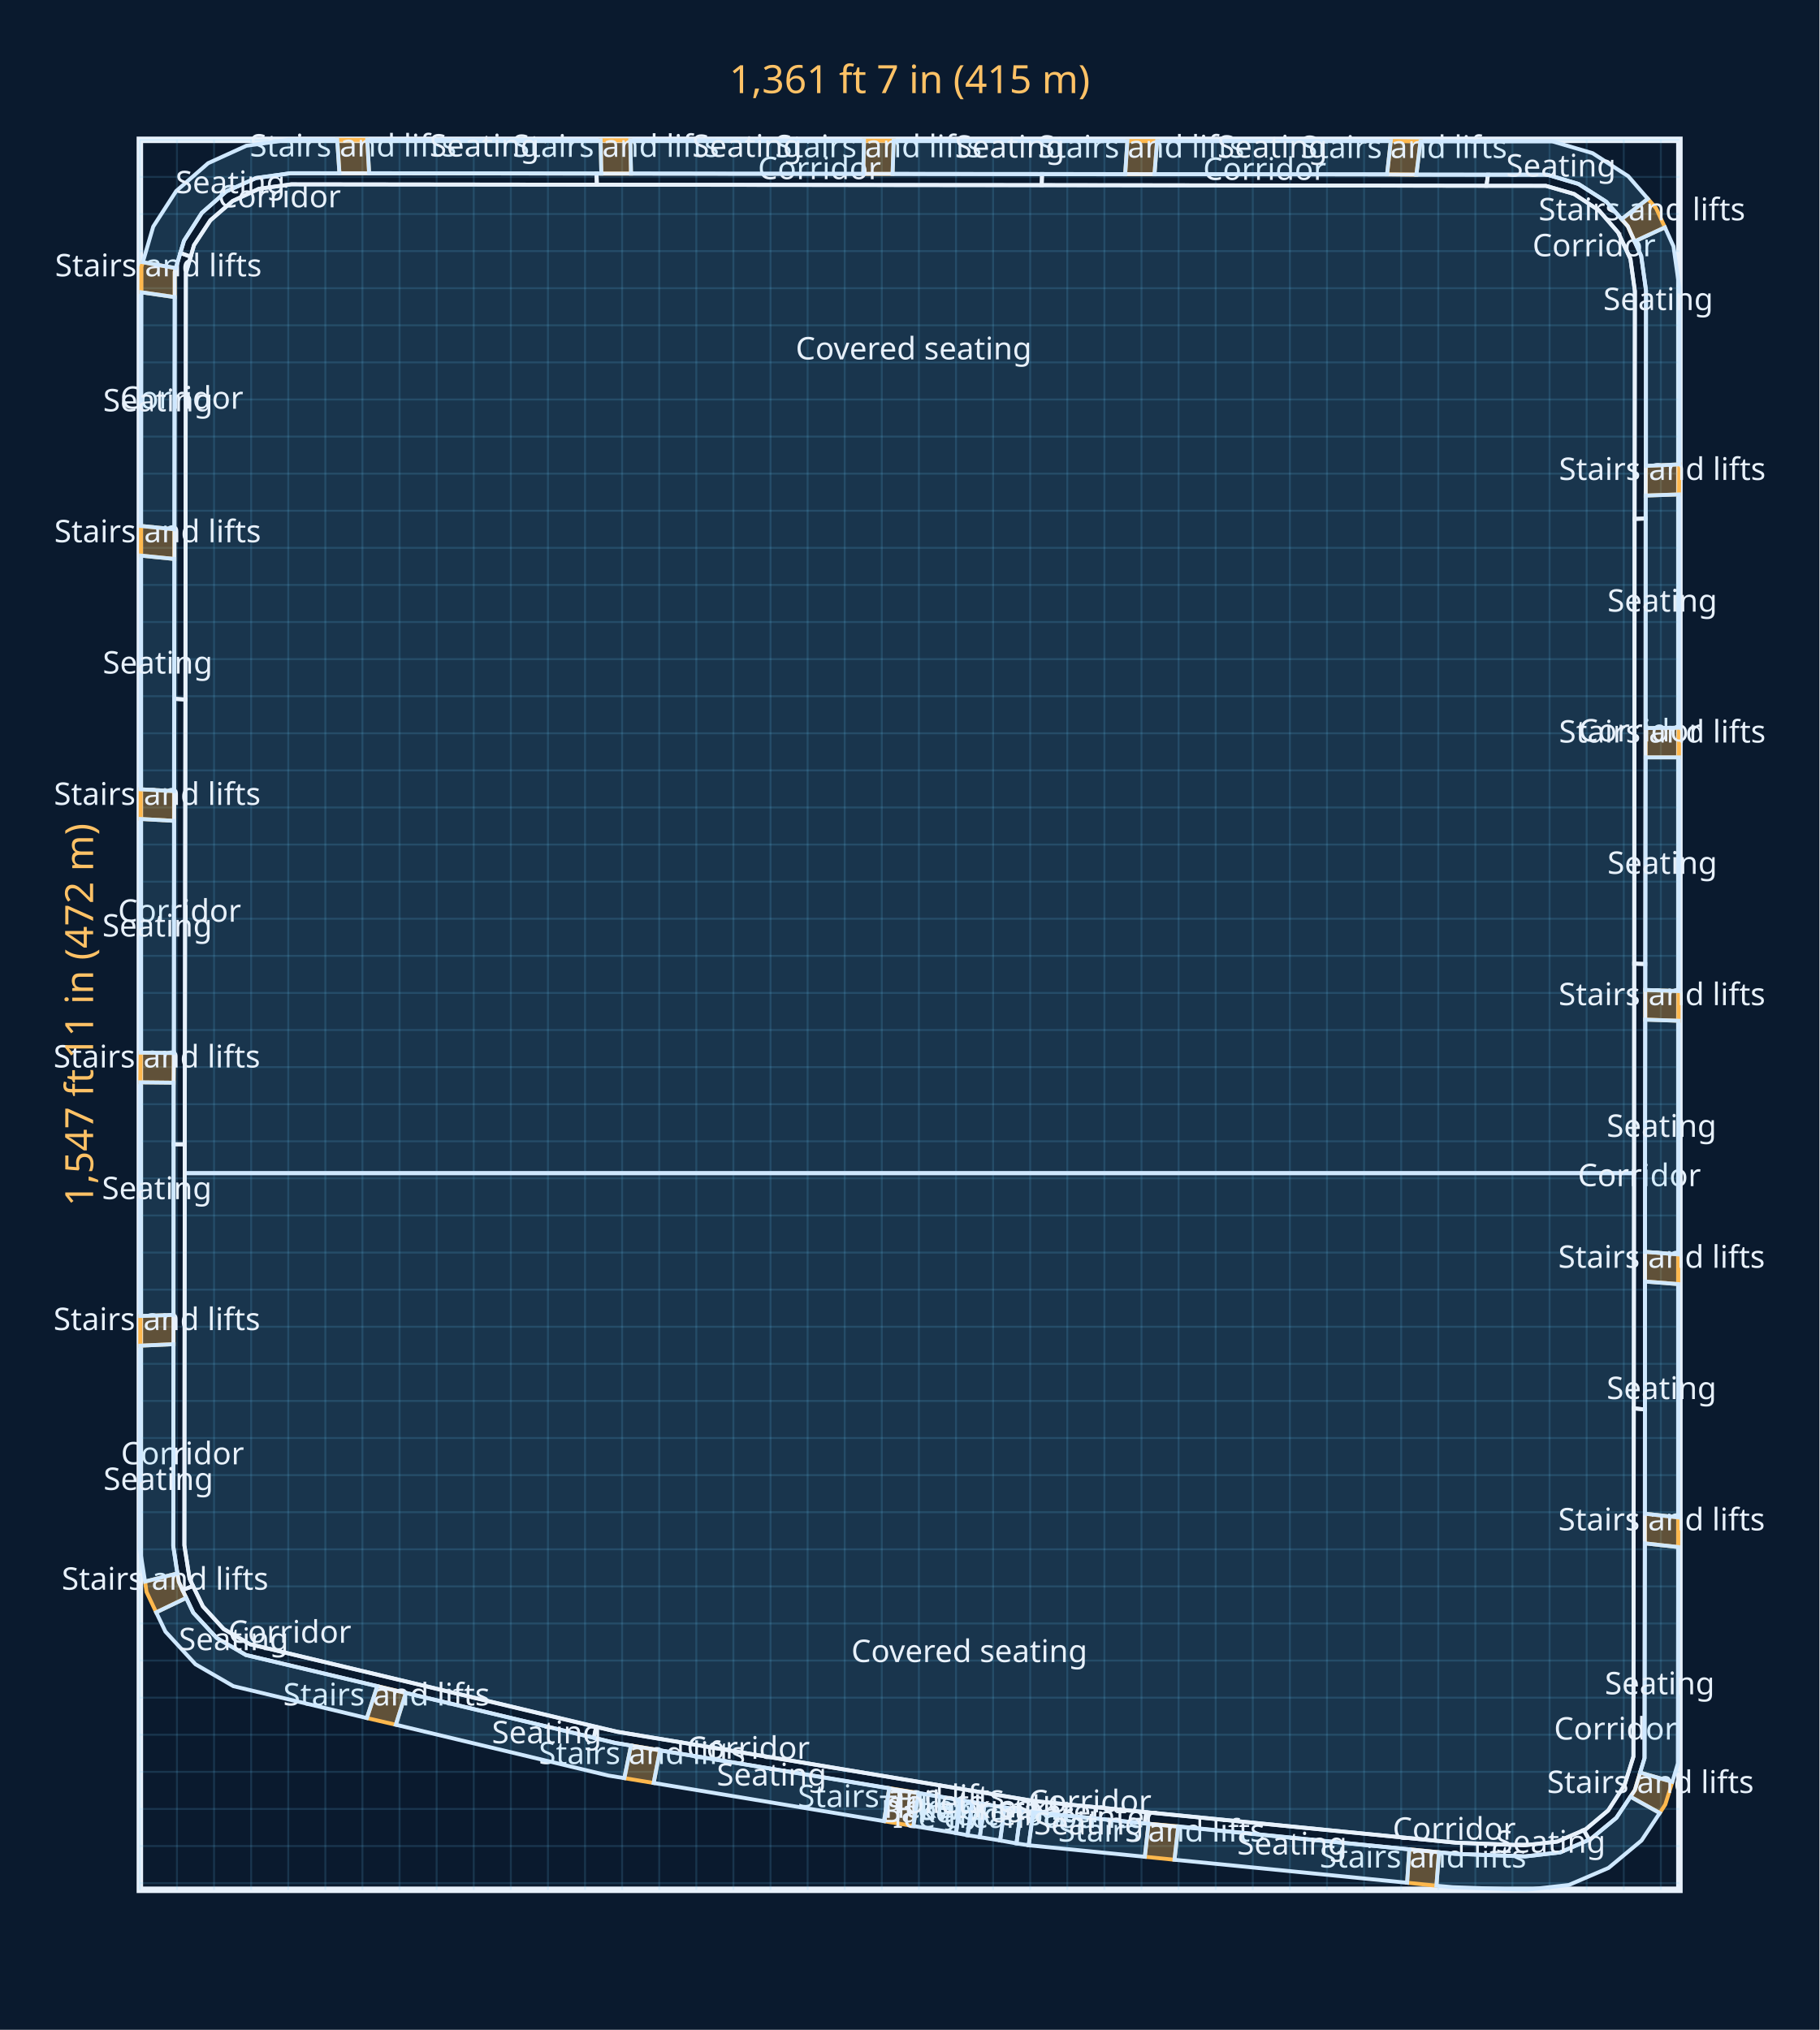
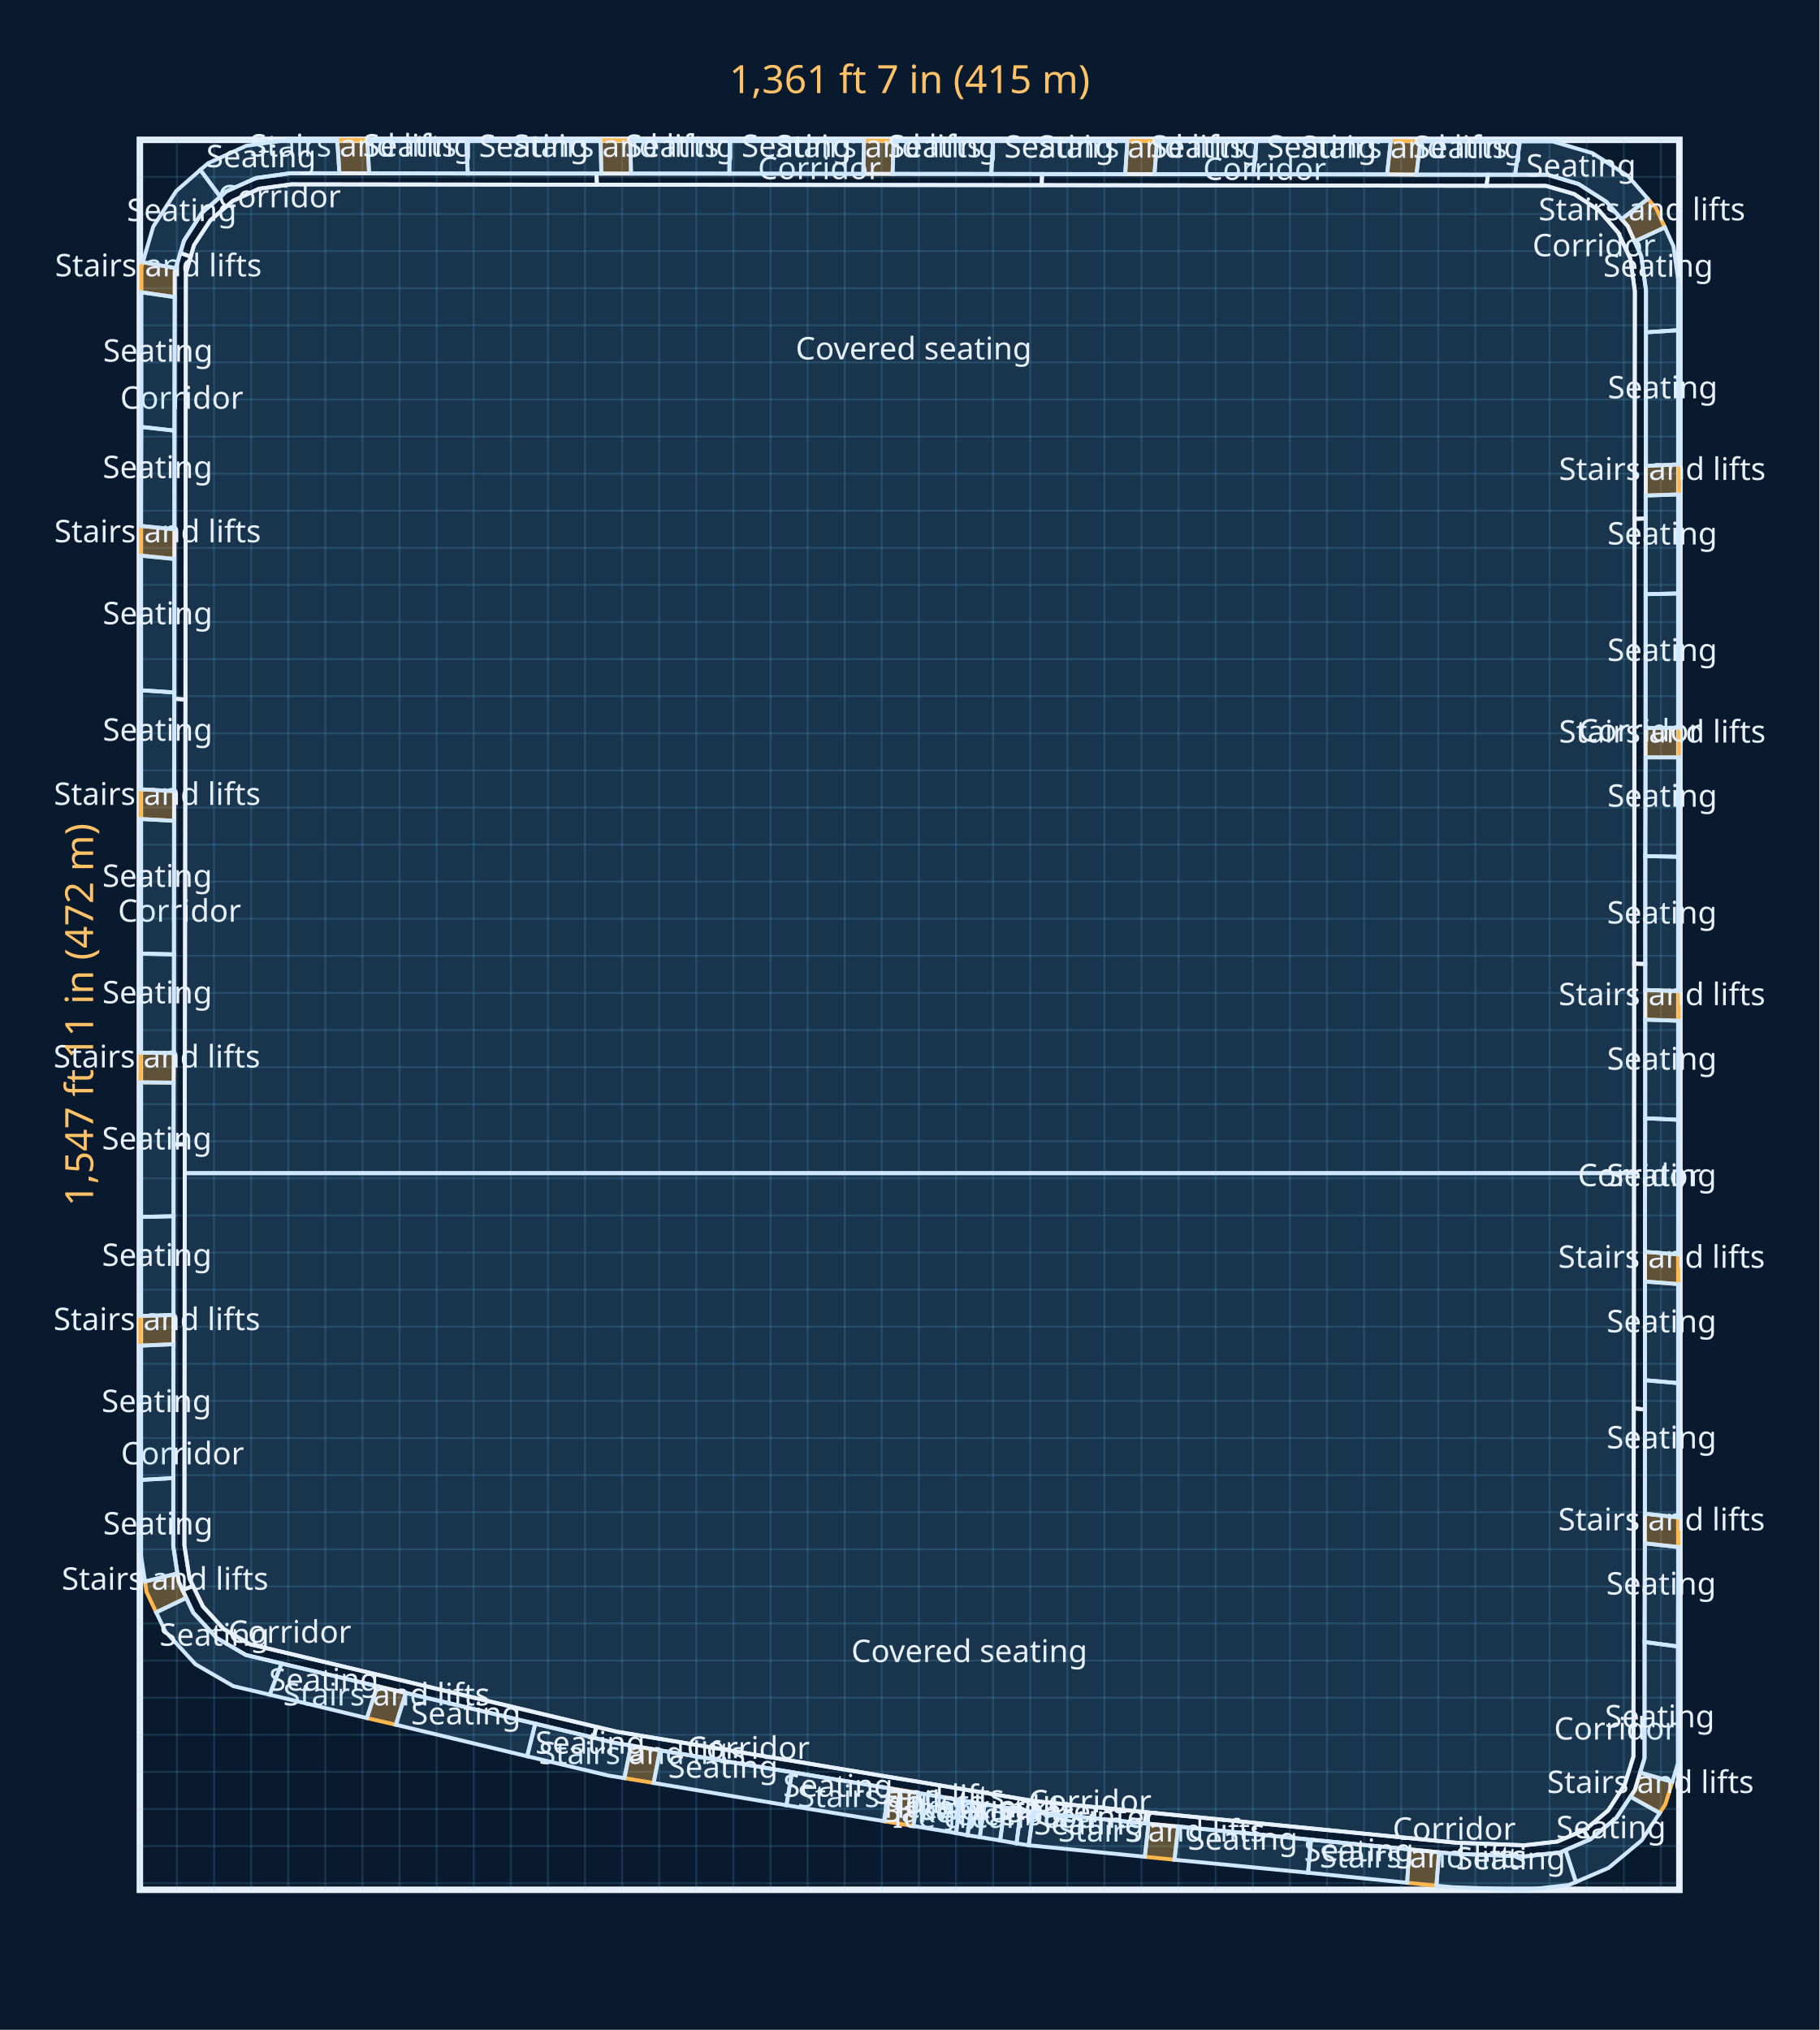
<svg xmlns="http://www.w3.org/2000/svg" viewBox="-37.7 -37.7 490.5 547.3" font-family="Segoe UI, sans-serif">
  <rect x="-37.744" y="-37.744" width="490.488" height="547.288" fill="#0a1a2e" />
  <rect x="0" y="0" width="415.0" height="471.8" fill="none" stroke="#e8f1fb" stroke-width="1.75" />
  <line x1="0.0" y1="0" x2="0.0" y2="471.8" stroke="#6fd0ff" stroke-opacity=".15" stroke-width="0.52" />
  <line x1="10.0" y1="0" x2="10.0" y2="471.8" stroke="#6fd0ff" stroke-opacity=".15" stroke-width="0.52" />
  <line x1="20.0" y1="0" x2="20.0" y2="471.8" stroke="#6fd0ff" stroke-opacity=".15" stroke-width="0.52" />
  <line x1="30.0" y1="0" x2="30.0" y2="471.8" stroke="#6fd0ff" stroke-opacity=".15" stroke-width="0.52" />
  <line x1="40.0" y1="0" x2="40.0" y2="471.8" stroke="#6fd0ff" stroke-opacity=".15" stroke-width="0.52" />
  <line x1="50.0" y1="0" x2="50.0" y2="471.8" stroke="#6fd0ff" stroke-opacity=".15" stroke-width="0.52" />
  <line x1="60.0" y1="0" x2="60.0" y2="471.8" stroke="#6fd0ff" stroke-opacity=".15" stroke-width="0.52" />
  <line x1="70.0" y1="0" x2="70.0" y2="471.8" stroke="#6fd0ff" stroke-opacity=".15" stroke-width="0.52" />
  <line x1="80.0" y1="0" x2="80.0" y2="471.8" stroke="#6fd0ff" stroke-opacity=".15" stroke-width="0.52" />
  <line x1="90.0" y1="0" x2="90.0" y2="471.8" stroke="#6fd0ff" stroke-opacity=".15" stroke-width="0.52" />
  <line x1="100.0" y1="0" x2="100.0" y2="471.8" stroke="#6fd0ff" stroke-opacity=".15" stroke-width="0.52" />
  <line x1="110.0" y1="0" x2="110.0" y2="471.8" stroke="#6fd0ff" stroke-opacity=".15" stroke-width="0.52" />
  <line x1="120.0" y1="0" x2="120.0" y2="471.8" stroke="#6fd0ff" stroke-opacity=".15" stroke-width="0.52" />
  <line x1="130.0" y1="0" x2="130.0" y2="471.8" stroke="#6fd0ff" stroke-opacity=".15" stroke-width="0.52" />
  <line x1="140.0" y1="0" x2="140.0" y2="471.8" stroke="#6fd0ff" stroke-opacity=".15" stroke-width="0.52" />
  <line x1="150.0" y1="0" x2="150.0" y2="471.8" stroke="#6fd0ff" stroke-opacity=".15" stroke-width="0.52" />
  <line x1="160.0" y1="0" x2="160.0" y2="471.8" stroke="#6fd0ff" stroke-opacity=".15" stroke-width="0.52" />
  <line x1="170.0" y1="0" x2="170.0" y2="471.8" stroke="#6fd0ff" stroke-opacity=".15" stroke-width="0.52" />
  <line x1="180.0" y1="0" x2="180.0" y2="471.8" stroke="#6fd0ff" stroke-opacity=".15" stroke-width="0.52" />
  <line x1="190.0" y1="0" x2="190.0" y2="471.8" stroke="#6fd0ff" stroke-opacity=".15" stroke-width="0.52" />
  <line x1="200.0" y1="0" x2="200.0" y2="471.8" stroke="#6fd0ff" stroke-opacity=".15" stroke-width="0.52" />
  <line x1="210.0" y1="0" x2="210.0" y2="471.8" stroke="#6fd0ff" stroke-opacity=".15" stroke-width="0.52" />
  <line x1="220.0" y1="0" x2="220.0" y2="471.8" stroke="#6fd0ff" stroke-opacity=".15" stroke-width="0.52" />
  <line x1="230.0" y1="0" x2="230.0" y2="471.8" stroke="#6fd0ff" stroke-opacity=".15" stroke-width="0.52" />
  <line x1="240.0" y1="0" x2="240.0" y2="471.8" stroke="#6fd0ff" stroke-opacity=".15" stroke-width="0.52" />
  <line x1="250.0" y1="0" x2="250.0" y2="471.8" stroke="#6fd0ff" stroke-opacity=".15" stroke-width="0.52" />
  <line x1="260.0" y1="0" x2="260.0" y2="471.8" stroke="#6fd0ff" stroke-opacity=".15" stroke-width="0.52" />
  <line x1="270.0" y1="0" x2="270.0" y2="471.8" stroke="#6fd0ff" stroke-opacity=".15" stroke-width="0.52" />
  <line x1="280.0" y1="0" x2="280.0" y2="471.8" stroke="#6fd0ff" stroke-opacity=".15" stroke-width="0.52" />
  <line x1="290.0" y1="0" x2="290.0" y2="471.8" stroke="#6fd0ff" stroke-opacity=".15" stroke-width="0.52" />
  <line x1="300.0" y1="0" x2="300.0" y2="471.8" stroke="#6fd0ff" stroke-opacity=".15" stroke-width="0.52" />
  <line x1="310.0" y1="0" x2="310.0" y2="471.8" stroke="#6fd0ff" stroke-opacity=".15" stroke-width="0.52" />
  <line x1="320.0" y1="0" x2="320.0" y2="471.8" stroke="#6fd0ff" stroke-opacity=".15" stroke-width="0.52" />
  <line x1="330.0" y1="0" x2="330.0" y2="471.8" stroke="#6fd0ff" stroke-opacity=".15" stroke-width="0.52" />
  <line x1="340.0" y1="0" x2="340.0" y2="471.8" stroke="#6fd0ff" stroke-opacity=".15" stroke-width="0.52" />
  <line x1="350.0" y1="0" x2="350.0" y2="471.8" stroke="#6fd0ff" stroke-opacity=".15" stroke-width="0.52" />
  <line x1="360.0" y1="0" x2="360.0" y2="471.8" stroke="#6fd0ff" stroke-opacity=".15" stroke-width="0.52" />
  <line x1="370.0" y1="0" x2="370.0" y2="471.8" stroke="#6fd0ff" stroke-opacity=".15" stroke-width="0.52" />
  <line x1="380.0" y1="0" x2="380.0" y2="471.8" stroke="#6fd0ff" stroke-opacity=".15" stroke-width="0.52" />
  <line x1="390.0" y1="0" x2="390.0" y2="471.8" stroke="#6fd0ff" stroke-opacity=".15" stroke-width="0.52" />
  <line x1="400.0" y1="0" x2="400.0" y2="471.8" stroke="#6fd0ff" stroke-opacity=".15" stroke-width="0.52" />
  <line x1="410.0" y1="0" x2="410.0" y2="471.8" stroke="#6fd0ff" stroke-opacity=".15" stroke-width="0.52" />
  <line x1="0" y1="0.0" x2="415.0" y2="0.0" stroke="#6fd0ff" stroke-opacity=".15" stroke-width="0.52" />
  <line x1="0" y1="10.0" x2="415.0" y2="10.0" stroke="#6fd0ff" stroke-opacity=".15" stroke-width="0.52" />
  <line x1="0" y1="20.0" x2="415.0" y2="20.0" stroke="#6fd0ff" stroke-opacity=".15" stroke-width="0.52" />
  <line x1="0" y1="30.0" x2="415.0" y2="30.0" stroke="#6fd0ff" stroke-opacity=".15" stroke-width="0.52" />
  <line x1="0" y1="40.0" x2="415.0" y2="40.0" stroke="#6fd0ff" stroke-opacity=".15" stroke-width="0.52" />
  <line x1="0" y1="50.0" x2="415.0" y2="50.0" stroke="#6fd0ff" stroke-opacity=".15" stroke-width="0.52" />
  <line x1="0" y1="60.0" x2="415.0" y2="60.0" stroke="#6fd0ff" stroke-opacity=".15" stroke-width="0.52" />
  <line x1="0" y1="70.0" x2="415.0" y2="70.0" stroke="#6fd0ff" stroke-opacity=".15" stroke-width="0.52" />
  <line x1="0" y1="80.0" x2="415.0" y2="80.0" stroke="#6fd0ff" stroke-opacity=".15" stroke-width="0.52" />
  <line x1="0" y1="90.0" x2="415.0" y2="90.0" stroke="#6fd0ff" stroke-opacity=".15" stroke-width="0.52" />
  <line x1="0" y1="100.0" x2="415.0" y2="100.0" stroke="#6fd0ff" stroke-opacity=".15" stroke-width="0.52" />
  <line x1="0" y1="110.0" x2="415.0" y2="110.0" stroke="#6fd0ff" stroke-opacity=".15" stroke-width="0.52" />
  <line x1="0" y1="120.0" x2="415.0" y2="120.0" stroke="#6fd0ff" stroke-opacity=".15" stroke-width="0.52" />
  <line x1="0" y1="130.0" x2="415.0" y2="130.0" stroke="#6fd0ff" stroke-opacity=".15" stroke-width="0.52" />
  <line x1="0" y1="140.0" x2="415.0" y2="140.0" stroke="#6fd0ff" stroke-opacity=".15" stroke-width="0.52" />
  <line x1="0" y1="150.0" x2="415.0" y2="150.0" stroke="#6fd0ff" stroke-opacity=".15" stroke-width="0.52" />
  <line x1="0" y1="160.0" x2="415.0" y2="160.0" stroke="#6fd0ff" stroke-opacity=".15" stroke-width="0.52" />
  <line x1="0" y1="170.0" x2="415.0" y2="170.0" stroke="#6fd0ff" stroke-opacity=".15" stroke-width="0.52" />
  <line x1="0" y1="180.0" x2="415.0" y2="180.0" stroke="#6fd0ff" stroke-opacity=".15" stroke-width="0.52" />
  <line x1="0" y1="190.0" x2="415.0" y2="190.0" stroke="#6fd0ff" stroke-opacity=".15" stroke-width="0.52" />
  <line x1="0" y1="200.0" x2="415.0" y2="200.0" stroke="#6fd0ff" stroke-opacity=".15" stroke-width="0.52" />
  <line x1="0" y1="210.0" x2="415.0" y2="210.0" stroke="#6fd0ff" stroke-opacity=".15" stroke-width="0.52" />
  <line x1="0" y1="220.0" x2="415.0" y2="220.0" stroke="#6fd0ff" stroke-opacity=".15" stroke-width="0.52" />
  <line x1="0" y1="230.0" x2="415.0" y2="230.0" stroke="#6fd0ff" stroke-opacity=".15" stroke-width="0.52" />
  <line x1="0" y1="240.0" x2="415.0" y2="240.0" stroke="#6fd0ff" stroke-opacity=".15" stroke-width="0.52" />
  <line x1="0" y1="250.0" x2="415.0" y2="250.0" stroke="#6fd0ff" stroke-opacity=".15" stroke-width="0.52" />
  <line x1="0" y1="260.0" x2="415.0" y2="260.0" stroke="#6fd0ff" stroke-opacity=".15" stroke-width="0.52" />
  <line x1="0" y1="270.0" x2="415.0" y2="270.0" stroke="#6fd0ff" stroke-opacity=".15" stroke-width="0.52" />
  <line x1="0" y1="280.0" x2="415.0" y2="280.0" stroke="#6fd0ff" stroke-opacity=".15" stroke-width="0.52" />
  <line x1="0" y1="290.0" x2="415.0" y2="290.0" stroke="#6fd0ff" stroke-opacity=".15" stroke-width="0.52" />
  <line x1="0" y1="300.0" x2="415.0" y2="300.0" stroke="#6fd0ff" stroke-opacity=".15" stroke-width="0.52" />
  <line x1="0" y1="310.0" x2="415.0" y2="310.0" stroke="#6fd0ff" stroke-opacity=".15" stroke-width="0.52" />
  <line x1="0" y1="320.0" x2="415.0" y2="320.0" stroke="#6fd0ff" stroke-opacity=".15" stroke-width="0.52" />
  <line x1="0" y1="330.0" x2="415.0" y2="330.0" stroke="#6fd0ff" stroke-opacity=".15" stroke-width="0.52" />
  <line x1="0" y1="340.0" x2="415.0" y2="340.0" stroke="#6fd0ff" stroke-opacity=".15" stroke-width="0.52" />
  <line x1="0" y1="350.0" x2="415.0" y2="350.0" stroke="#6fd0ff" stroke-opacity=".15" stroke-width="0.52" />
  <line x1="0" y1="360.0" x2="415.0" y2="360.0" stroke="#6fd0ff" stroke-opacity=".15" stroke-width="0.52" />
  <line x1="0" y1="370.0" x2="415.0" y2="370.0" stroke="#6fd0ff" stroke-opacity=".15" stroke-width="0.52" />
  <line x1="0" y1="380.0" x2="415.0" y2="380.0" stroke="#6fd0ff" stroke-opacity=".15" stroke-width="0.52" />
  <line x1="0" y1="390.0" x2="415.0" y2="390.0" stroke="#6fd0ff" stroke-opacity=".15" stroke-width="0.52" />
  <line x1="0" y1="400.0" x2="415.0" y2="400.0" stroke="#6fd0ff" stroke-opacity=".15" stroke-width="0.52" />
  <line x1="0" y1="410.0" x2="415.0" y2="410.0" stroke="#6fd0ff" stroke-opacity=".15" stroke-width="0.52" />
  <line x1="0" y1="420.0" x2="415.0" y2="420.0" stroke="#6fd0ff" stroke-opacity=".15" stroke-width="0.52" />
  <line x1="0" y1="430.0" x2="415.0" y2="430.0" stroke="#6fd0ff" stroke-opacity=".15" stroke-width="0.52" />
  <line x1="0" y1="440.0" x2="415.0" y2="440.0" stroke="#6fd0ff" stroke-opacity=".15" stroke-width="0.52" />
  <line x1="0" y1="450.0" x2="415.0" y2="450.0" stroke="#6fd0ff" stroke-opacity=".15" stroke-width="0.52" />
  <line x1="0" y1="460.0" x2="415.0" y2="460.0" stroke="#6fd0ff" stroke-opacity=".15" stroke-width="0.52" />
  <line x1="0" y1="470.0" x2="415.0" y2="470.0" stroke="#6fd0ff" stroke-opacity=".15" stroke-width="0.52" />
  <polygon points="12.1,278.6 12.4,36.0 14.6,28.4 19.0,21.7 25.0,16.5 32.1,13.2 40.8,12.0 379.0,12.4 386.6,14.6 393.3,19.0 398.5,25.0 401.8,32.1 403.0,40.8 402.8,278.6" fill="rgba(111,208,255,.15)" stroke="#cfe8ff" stroke-width="1.05" />
  <text x="208.6" y="59.2" font-size="8.4" fill="#e8f1fb" text-anchor="middle">Covered seating</text>
  <polygon points="241.2,447.9 128.7,429.2 29.7,405.6 22.6,401.5 17.0,395.4 13.4,387.9 12.0,378.9 12.1,278.6 402.8,278.6 402.6,435.9 400.2,443.6 395.8,450.4 389.6,455.6 382.1,458.8 373.2,459.8 354.7,459.1" fill="rgba(111,208,255,.15)" stroke="#cfe8ff" stroke-width="1.05" />
  <text x="223.6" y="410.4" font-size="8.4" fill="#e8f1fb" text-anchor="middle">Covered seating</text>
  <polygon points="208.5,454.6 200.6,453.3 202.0,444.4 209.9,445.7" fill="rgba(255,184,77,.35)" stroke="#ffb84d" stroke-width="1.05" />
  <text x="205.2" y="449.5" font-size="8.4" fill="#e8f1fb" text-anchor="middle">Stairs and lifts</text>
  <polygon points="138.5,443.0 130.6,441.7 132.4,432.9 140.2,434.2" fill="rgba(255,184,77,.35)" stroke="#ffb84d" stroke-width="1.05" />
  <text x="135.4" y="437.9" font-size="8.4" fill="#e8f1fb" text-anchor="middle">Stairs and lifts</text>
  <polygon points="69.0,427.3 61.2,425.5 64.0,416.9 71.7,418.7" fill="rgba(255,184,77,.35)" stroke="#ffb84d" stroke-width="1.05" />
  <text x="66.5" y="422.1" font-size="8.4" fill="#e8f1fb" text-anchor="middle">Stairs and lifts</text>
  <polygon points="4.4,397.0 1.8,391.5 1.4,388.7 10.1,386.5 10.5,388.8 12.5,393.1" fill="rgba(255,184,77,.35)" stroke="#ffb84d" stroke-width="1.05" />
  <text x="6.8" y="390.9" font-size="8.4" fill="#e8f1fb" text-anchor="middle">Stairs and lifts</text>
  <polygon points="0.1,325.1 0.1,317.1 9.1,316.8 9.1,324.7" fill="rgba(255,184,77,.35)" stroke="#ffb84d" stroke-width="1.05" />
  <text x="4.6" y="320.9" font-size="8.4" fill="#e8f1fb" text-anchor="middle">Stairs and lifts</text>
  <polygon points="0.1,254.1 0.2,246.1 9.2,246.2 9.1,254.2" fill="rgba(255,184,77,.35)" stroke="#ffb84d" stroke-width="1.05" />
  <text x="4.6" y="250.1" font-size="8.4" fill="#e8f1fb" text-anchor="middle">Stairs and lifts</text>
  <polygon points="0.2,183.1 0.2,175.1 9.2,175.6 9.2,183.6" fill="rgba(255,184,77,.35)" stroke="#ffb84d" stroke-width="1.05" />
  <text x="4.7" y="179.3" font-size="8.4" fill="#e8f1fb" text-anchor="middle">Stairs and lifts</text>
  <polygon points="0.3,112.1 0.3,104.1 9.3,105.0 9.3,113.0" fill="rgba(255,184,77,.35)" stroke="#ffb84d" stroke-width="1.05" />
  <text x="4.8" y="108.5" font-size="8.4" fill="#e8f1fb" text-anchor="middle">Stairs and lifts</text>
  <polygon points="0.4,41.1 0.4,34.3 0.8,33.0 9.7,34.6 9.4,35.6 9.4,42.4" fill="rgba(255,184,77,.35)" stroke="#ffb84d" stroke-width="1.05" />
  <text x="5.0" y="36.8" font-size="8.4" fill="#e8f1fb" text-anchor="middle">Stairs and lifts</text>
  <polygon points="53.2,0.0 61.3,0.0 61.8,9.0 53.8,9.0" fill="rgba(255,184,77,.35)" stroke="#ffb84d" stroke-width="1.05" />
  <text x="57.5" y="4.5" font-size="8.4" fill="#e8f1fb" text-anchor="middle">Stairs and lifts</text>
  <polygon points="124.2,0.1 132.2,0.1 132.4,9.1 124.4,9.1" fill="rgba(255,184,77,.35)" stroke="#ffb84d" stroke-width="1.05" />
  <text x="128.3" y="4.6" font-size="8.4" fill="#e8f1fb" text-anchor="middle">Stairs and lifts</text>
  <polygon points="195.2,0.2 203.2,0.2 202.9,9.2 195.0,9.2" fill="rgba(255,184,77,.35)" stroke="#ffb84d" stroke-width="1.05" />
  <text x="199.1" y="4.7" font-size="8.4" fill="#e8f1fb" text-anchor="middle">Stairs and lifts</text>
  <polygon points="266.2,0.3 274.2,0.3 273.5,9.3 265.6,9.3" fill="rgba(255,184,77,.35)" stroke="#ffb84d" stroke-width="1.05" />
  <text x="269.9" y="4.8" font-size="8.4" fill="#e8f1fb" text-anchor="middle">Stairs and lifts</text>
  <polygon points="337.2,0.3 345.2,0.4 344.1,9.4 336.2,9.3" fill="rgba(255,184,77,.35)" stroke="#ffb84d" stroke-width="1.05" />
  <text x="340.7" y="4.9" font-size="8.4" fill="#e8f1fb" text-anchor="middle">Stairs and lifts</text>
  <polygon points="406.5,15.9 408.7,18.4 411.1,23.6 402.9,27.4 401.1,23.3 399.4,21.4" fill="rgba(255,184,77,.35)" stroke="#ffb84d" stroke-width="1.05" />
  <text x="404.9" y="21.7" font-size="8.4" fill="#e8f1fb" text-anchor="middle">Stairs and lifts</text>
  <polygon points="415.0,87.5 414.9,95.6 405.9,95.9 406.0,87.9" fill="rgba(255,184,77,.35)" stroke="#ffb84d" stroke-width="1.05" />
  <text x="410.4" y="91.7" font-size="8.4" fill="#e8f1fb" text-anchor="middle">Stairs and lifts</text>
  <polygon points="414.9,158.5 414.9,166.5 405.9,166.5 405.9,158.6" fill="rgba(255,184,77,.35)" stroke="#ffb84d" stroke-width="1.05" />
  <text x="410.4" y="162.5" font-size="8.4" fill="#e8f1fb" text-anchor="middle">Stairs and lifts</text>
  <polygon points="414.8,229.5 414.8,237.5 405.8,237.2 405.8,229.2" fill="rgba(255,184,77,.35)" stroke="#ffb84d" stroke-width="1.05" />
  <text x="410.3" y="233.3" font-size="8.4" fill="#e8f1fb" text-anchor="middle">Stairs and lifts</text>
  <polygon points="414.7,300.5 414.7,308.5 405.7,307.8 405.7,299.8" fill="rgba(255,184,77,.35)" stroke="#ffb84d" stroke-width="1.05" />
  <text x="410.2" y="304.1" font-size="8.4" fill="#e8f1fb" text-anchor="middle">Stairs and lifts</text>
  <polygon points="414.7,371.4 414.7,379.4 405.7,378.4 405.7,370.4" fill="rgba(255,184,77,.35)" stroke="#ffb84d" stroke-width="1.05" />
  <text x="410.2" y="374.9" font-size="8.4" fill="#e8f1fb" text-anchor="middle">Stairs and lifts</text>
  <polygon points="413.1,442.7 411.2,448.8 409.7,451.1 401.8,446.7 403.0,444.9 404.4,440.2" fill="rgba(255,184,77,.35)" stroke="#ffb84d" stroke-width="1.05" />
  <text x="407.2" y="445.7" font-size="8.4" fill="#e8f1fb" text-anchor="middle">Stairs and lifts</text>
  <polygon points="349.5,470.7 341.6,469.9 342.2,460.9 350.2,461.7" fill="rgba(255,184,77,.35)" stroke="#ffb84d" stroke-width="1.05" />
  <text x="345.9" y="465.8" font-size="8.4" fill="#e8f1fb" text-anchor="middle">Stairs and lifts</text>
  <polygon points="278.9,463.7 270.9,462.9 271.9,454.0 279.9,454.7" fill="rgba(255,184,77,.35)" stroke="#ffb84d" stroke-width="1.05" />
  <text x="275.4" y="458.8" font-size="8.4" fill="#e8f1fb" text-anchor="middle">Stairs and lifts</text>
  <polygon points="240.8,450.9 128.1,432.2 122.4,430.8 123.0,427.9 128.7,429.2 241.2,447.9" fill="none" stroke="#e8f1fb" stroke-width="1.05" />
  <text x="164.0" y="436.5" font-size="8.4" fill="#e8f1fb" text-anchor="middle">Corridor</text>
  <polygon points="122.4,430.8 28.6,408.5 20.7,403.9 14.4,397.1 11.5,391.0 14.3,389.9 17.0,395.4 22.6,401.5 29.7,405.6 123.0,427.9" fill="none" stroke="#e8f1fb" stroke-width="1.05" />
  <text x="40.4" y="405.2" font-size="8.4" fill="#e8f1fb" text-anchor="middle">Corridor</text>
  <polygon points="11.5,391.0 10.5,388.8 9.0,379.1 9.1,270.8 12.1,270.8 12.0,378.9 13.4,387.9 14.3,389.9" fill="none" stroke="#e8f1fb" stroke-width="1.05" />
  <text x="11.5" y="357.1" font-size="8.4" fill="#e8f1fb" text-anchor="middle">Corridor</text>
  <polygon points="9.1,270.8 9.3,150.7 12.3,150.9 12.1,270.8" fill="none" stroke="#e8f1fb" stroke-width="1.05" />
  <text x="10.7" y="210.8" font-size="8.4" fill="#e8f1fb" text-anchor="middle">Corridor</text>
  <polygon points="9.3,150.7 9.4,35.6 10.9,30.5 13.7,31.5 12.4,36.0 12.3,150.9" fill="none" stroke="#e8f1fb" stroke-width="1.05" />
  <text x="11.3" y="72.5" font-size="8.4" fill="#e8f1fb" text-anchor="middle">Corridor</text>
  <polygon points="10.9,30.5 11.9,27.2 16.7,19.7 23.3,13.9 31.3,10.3 40.6,9.0 123.1,9.1 123.2,12.1 40.8,12.0 32.1,13.2 25.0,16.5 19.0,21.7 14.6,28.4 13.7,31.5" fill="none" stroke="#e8f1fb" stroke-width="1.05" />
  <text x="37.6" y="18.2" font-size="8.4" fill="#e8f1fb" text-anchor="middle">Corridor</text>
  <polygon points="123.1,9.1 243.2,9.2 243.1,12.2 123.2,12.1" fill="none" stroke="#e8f1fb" stroke-width="1.05" />
  <text x="183.2" y="10.6" font-size="8.4" fill="#e8f1fb" text-anchor="middle">Corridor</text>
  <polygon points="243.2,9.2 363.4,9.4 363.0,12.4 243.1,12.2" fill="none" stroke="#e8f1fb" stroke-width="1.05" />
  <text x="303.2" y="10.8" font-size="8.4" fill="#e8f1fb" text-anchor="middle">Corridor</text>
  <polygon points="363.4,9.4 379.4,9.4 387.8,11.9 395.3,16.7 401.1,23.3 404.7,31.3 406.0,40.6 405.9,102.1 402.9,102.2 403.0,40.8 401.8,32.1 398.5,25.0 393.3,19.0 386.6,14.6 379.0,12.4 363.0,12.4" fill="none" stroke="#e8f1fb" stroke-width="1.05" />
  <text x="392.0" y="31.4" font-size="8.4" fill="#e8f1fb" text-anchor="middle">Corridor</text>
  <polygon points="405.9,102.1 405.8,222.2 402.8,222.1 402.9,102.2" fill="none" stroke="#e8f1fb" stroke-width="1.05" />
  <text x="404.4" y="162.2" font-size="8.4" fill="#e8f1fb" text-anchor="middle">Corridor</text>
  <polygon points="405.8,222.2 405.7,342.3 402.7,342.0 402.8,222.1" fill="none" stroke="#e8f1fb" stroke-width="1.05" />
  <text x="404.2" y="282.1" font-size="8.4" fill="#e8f1fb" text-anchor="middle">Corridor</text>
  <polygon points="405.7,342.3 405.6,436.3 403.0,444.9 398.0,452.4 391.1,458.1 390.7,458.3 389.2,455.7 389.6,455.6 395.8,450.4 400.2,443.6 402.6,435.9 402.7,342.0" fill="none" stroke="#e8f1fb" stroke-width="1.05" />
  <text x="397.8" y="431.3" font-size="8.4" fill="#e8f1fb" text-anchor="middle">Corridor</text>
  <polygon points="390.7,458.3 382.9,461.7 373.4,462.8 354.5,462.1 270.9,453.9 271.3,450.9 354.7,459.1 373.2,459.8 382.1,458.8 389.2,455.7" fill="none" stroke="#e8f1fb" stroke-width="1.05" />
  <text x="354.3" y="458.3" font-size="8.4" fill="#e8f1fb" text-anchor="middle">Corridor</text>
  <polygon points="270.9,453.9 240.8,450.9 241.2,447.9 271.3,450.9" fill="none" stroke="#e8f1fb" stroke-width="1.05" />
  <text x="256.1" y="450.9" font-size="8.4" fill="#e8f1fb" text-anchor="middle">Corridor</text>
  <polygon points="239.6,459.8 236.3,459.3 237.5,450.3 240.8,450.9" fill="rgba(111,208,255,.15)" stroke="#cfe8ff" stroke-width="1.05" />
  <text x="238.6" y="455.1" font-size="8.4" fill="#e8f1fb" text-anchor="middle">Ice cream counter</text>
  <polygon points="236.3,459.3 231.9,458.5 233.1,449.6 237.5,450.3" fill="rgba(111,208,255,.15)" stroke="#cfe8ff" stroke-width="1.05" />
  <text x="234.7" y="454.4" font-size="8.4" fill="#e8f1fb" text-anchor="middle">Juice bar</text>
  <polygon points="231.9,458.5 226.4,457.6 227.7,448.7 233.1,449.6" fill="rgba(111,208,255,.15)" stroke="#cfe8ff" stroke-width="1.05" />
  <text x="229.8" y="453.6" font-size="8.4" fill="#e8f1fb" text-anchor="middle">Bakery counter</text>
  <polygon points="226.4,457.6 223.1,457.1 224.4,448.2 227.7,448.7" fill="rgba(111,208,255,.15)" stroke="#cfe8ff" stroke-width="1.05" />
  <text x="225.4" y="452.9" font-size="8.4" fill="#e8f1fb" text-anchor="middle">Flower stall</text>
  <polygon points="223.1,457.1 220.0,456.5 221.3,447.6 224.4,448.2" fill="rgba(111,208,255,.15)" stroke="#cfe8ff" stroke-width="1.05" />
  <text x="222.2" y="452.4" font-size="8.4" fill="#e8f1fb" text-anchor="middle">Ticket kiosk</text>
  <polygon points="220.0,456.5 208.5,454.6 209.9,445.7 221.3,447.6" fill="rgba(111,208,255,.15)" stroke="#cfe8ff" stroke-width="1.05" />
  <text x="214.9" y="451.1" font-size="8.4" fill="#e8f1fb" text-anchor="middle">Toilets</text>
-   <polygon points="200.6,453.3 138.5,443.0 140.2,434.2 202.0,444.4" fill="rgba(111,208,255,.15)" stroke="#cfe8ff" stroke-width="1.05" />
-   <text x="170.3" y="443.7" font-size="8.4" fill="#e8f1fb" text-anchor="middle">Seating</text>
-   <polygon points="130.6,441.7 126.3,441.0 69.0,427.3 71.7,418.7 128.1,432.2 132.4,432.9" fill="rgba(111,208,255,.15)" stroke="#cfe8ff" stroke-width="1.05" />
-   <text x="109.7" y="432.3" font-size="8.4" fill="#e8f1fb" text-anchor="middle">Seating</text>
-   <polygon points="61.2,425.5 25.2,416.9 15.0,411.0 6.9,402.2 4.4,397.0 12.5,393.1 14.4,397.1 20.7,403.9 28.6,408.5 64.0,416.9" fill="rgba(111,208,255,.15)" stroke="#cfe8ff" stroke-width="1.05" />
-   <text x="25.3" y="407.2" font-size="8.4" fill="#e8f1fb" text-anchor="middle">Seating</text>
-   <polygon points="1.4,388.7 0.0,379.8 0.1,325.1 9.1,324.7 9.0,379.1 10.1,386.5" fill="rgba(111,208,255,.15)" stroke="#cfe8ff" stroke-width="1.05" />
-   <text x="5.0" y="364.0" font-size="8.4" fill="#e8f1fb" text-anchor="middle">Seating</text>
-   <polygon points="0.1,317.1 0.1,254.1 9.1,254.2 9.1,316.8" fill="rgba(111,208,255,.15)" stroke="#cfe8ff" stroke-width="1.05" />
-   <text x="4.6" y="285.6" font-size="8.4" fill="#e8f1fb" text-anchor="middle">Seating</text>
-   <polygon points="0.2,246.1 0.2,183.1 9.2,183.6 9.2,246.2" fill="rgba(111,208,255,.15)" stroke="#cfe8ff" stroke-width="1.05" />
-   <text x="4.7" y="214.8" font-size="8.4" fill="#e8f1fb" text-anchor="middle">Seating</text>
-   <polygon points="0.2,175.1 0.3,112.1 9.3,113.0 9.2,175.6" fill="rgba(111,208,255,.15)" stroke="#cfe8ff" stroke-width="1.05" />
-   <text x="4.8" y="143.9" font-size="8.4" fill="#e8f1fb" text-anchor="middle">Seating</text>
-   <polygon points="0.3,104.1 0.4,41.1 9.4,42.4 9.3,105.0" fill="rgba(111,208,255,.15)" stroke="#cfe8ff" stroke-width="1.05" />
-   <text x="4.9" y="73.2" font-size="8.4" fill="#e8f1fb" text-anchor="middle">Seating</text>
-   <polygon points="0.8,33.0 3.6,23.4 9.8,13.8 18.4,6.3 28.7,1.6 40.0,0.0 53.2,0.0 53.8,9.0 40.6,9.0 31.3,10.3 23.3,13.9 16.7,19.7 11.9,27.2 9.7,34.6" fill="rgba(111,208,255,.15)" stroke="#cfe8ff" stroke-width="1.05" />
-   <text x="24.4" y="14.4" font-size="8.4" fill="#e8f1fb" text-anchor="middle">Seating</text>
-   <polygon points="61.3,0.0 124.2,0.1 124.4,9.1 61.8,9.0" fill="rgba(111,208,255,.15)" stroke="#cfe8ff" stroke-width="1.05" />
-   <text x="92.9" y="4.5" font-size="8.4" fill="#e8f1fb" text-anchor="middle">Seating</text>
-   <polygon points="132.2,0.1 195.2,0.2 195.0,9.2 132.4,9.1" fill="rgba(111,208,255,.15)" stroke="#cfe8ff" stroke-width="1.05" />
-   <text x="163.7" y="4.6" font-size="8.4" fill="#e8f1fb" text-anchor="middle">Seating</text>
-   <polygon points="203.2,0.2 266.2,0.3 265.6,9.3 202.9,9.2" fill="rgba(111,208,255,.15)" stroke="#cfe8ff" stroke-width="1.05" />
-   <text x="234.5" y="4.8" font-size="8.4" fill="#e8f1fb" text-anchor="middle">Seating</text>
-   <polygon points="274.2,0.3 337.2,0.3 336.2,9.3 273.5,9.3" fill="rgba(111,208,255,.15)" stroke="#cfe8ff" stroke-width="1.05" />
-   <text x="305.3" y="4.8" font-size="8.4" fill="#e8f1fb" text-anchor="middle">Seating</text>
-   <polygon points="345.2,0.4 380.7,0.4 391.6,3.6 401.2,9.8 406.5,15.9 399.4,21.4 395.3,16.7 387.8,11.9 379.4,9.4 344.1,9.4" fill="rgba(111,208,255,.15)" stroke="#cfe8ff" stroke-width="1.05" />
-   <text x="383.1" y="9.9" font-size="8.4" fill="#e8f1fb" text-anchor="middle">Seating</text>
-   <polygon points="411.1,23.6 413.4,28.7 415.0,40.0 415.0,87.5 406.0,87.9 406.0,40.6 404.7,31.3 402.9,27.4" fill="rgba(111,208,255,.15)" stroke="#cfe8ff" stroke-width="1.05" />
-   <text x="409.3" y="45.9" font-size="8.4" fill="#e8f1fb" text-anchor="middle">Seating</text>
-   <polygon points="414.9,95.6 414.9,158.5 405.9,158.6 405.9,95.9" fill="rgba(111,208,255,.15)" stroke="#cfe8ff" stroke-width="1.05" />
-   <text x="410.4" y="127.2" font-size="8.4" fill="#e8f1fb" text-anchor="middle">Seating</text>
-   <polygon points="414.9,166.5 414.8,229.5 405.8,229.2 405.9,166.5" fill="rgba(111,208,255,.15)" stroke="#cfe8ff" stroke-width="1.05" />
-   <text x="410.4" y="197.9" font-size="8.4" fill="#e8f1fb" text-anchor="middle">Seating</text>
-   <polygon points="414.8,237.5 414.7,300.5 405.7,299.8 405.8,237.2" fill="rgba(111,208,255,.15)" stroke="#cfe8ff" stroke-width="1.05" />
-   <text x="410.2" y="268.8" font-size="8.4" fill="#e8f1fb" text-anchor="middle">Seating</text>
-   <polygon points="414.7,308.5 414.7,371.4 405.7,370.4 405.7,307.8" fill="rgba(111,208,255,.15)" stroke="#cfe8ff" stroke-width="1.05" />
-   <text x="410.2" y="339.5" font-size="8.4" fill="#e8f1fb" text-anchor="middle">Seating</text>
-   <polygon points="414.7,379.4 414.6,437.7 413.1,442.7 404.4,440.2 405.6,436.3 405.7,378.4" fill="rgba(111,208,255,.15)" stroke="#cfe8ff" stroke-width="1.05" />
-   <text x="409.7" y="419.1" font-size="8.4" fill="#e8f1fb" text-anchor="middle">Seating</text>
-   <polygon points="409.7,451.1 404.8,458.5 395.9,465.9 385.2,470.5 373.7,471.8 353.9,471.1 349.5,470.7 350.2,461.7 354.5,462.1 373.4,462.8 382.9,461.7 391.1,458.1 398.0,452.4 401.8,446.7" fill="rgba(111,208,255,.15)" stroke="#cfe8ff" stroke-width="1.05" />
-   <text x="380.3" y="461.8" font-size="8.4" fill="#e8f1fb" text-anchor="middle">Seating</text>
-   <polygon points="341.6,469.9 278.9,463.7 279.9,454.7 342.2,460.9" fill="rgba(111,208,255,.15)" stroke="#cfe8ff" stroke-width="1.05" />
-   <text x="310.6" y="462.3" font-size="8.4" fill="#e8f1fb" text-anchor="middle">Seating</text>
+   <polygon points="200.6,453.3 174.3,449.0 175.8,440.1 202.0,444.4" fill="rgba(111,208,255,.15)" stroke="#cfe8ff" stroke-width="1.05" />
+   <text x="188.2" y="446.7" font-size="8.4" fill="#e8f1fb" text-anchor="middle">Seating</text>
+   <polygon points="174.3,449.0 138.5,443.0 140.2,434.2 175.8,440.1" fill="rgba(111,208,255,.15)" stroke="#cfe8ff" stroke-width="1.05" />
+   <text x="157.2" y="441.6" font-size="8.4" fill="#e8f1fb" text-anchor="middle">Seating</text>
+   <polygon points="130.6,441.7 126.3,441.0 104.4,435.8 106.6,427.0 128.1,432.2 132.4,432.9" fill="rgba(111,208,255,.15)" stroke="#cfe8ff" stroke-width="1.05" />
+   <text x="121.4" y="435.1" font-size="8.4" fill="#e8f1fb" text-anchor="middle">Seating</text>
+   <polygon points="104.4,435.8 69.0,427.3 71.7,418.7 106.6,427.0" fill="rgba(111,208,255,.15)" stroke="#cfe8ff" stroke-width="1.05" />
+   <text x="87.9" y="427.2" font-size="8.4" fill="#e8f1fb" text-anchor="middle">Seating</text>
+   <polygon points="61.2,425.5 35.0,419.2 38.2,410.8 64.0,416.9" fill="rgba(111,208,255,.15)" stroke="#cfe8ff" stroke-width="1.05" />
+   <text x="49.6" y="418.1" font-size="8.4" fill="#e8f1fb" text-anchor="middle">Seating</text>
+   <polygon points="35.0,419.2 25.2,416.9 15.0,411.0 6.9,402.2 4.4,397.0 12.5,393.1 14.4,397.1 20.7,403.9 28.6,408.5 38.2,410.8" fill="rgba(111,208,255,.15)" stroke="#cfe8ff" stroke-width="1.05" />
+   <text x="20.1" y="406.0" font-size="8.4" fill="#e8f1fb" text-anchor="middle">Seating</text>
+   <polygon points="1.4,388.7 0.0,379.8 0.0,361.3 9.0,360.8 9.0,379.1 10.1,386.5" fill="rgba(111,208,255,.15)" stroke="#cfe8ff" stroke-width="1.05" />
+   <text x="4.9" y="376.0" font-size="8.4" fill="#e8f1fb" text-anchor="middle">Seating</text>
+   <polygon points="0.0,361.3 0.1,325.1 9.1,324.7 9.0,360.8" fill="rgba(111,208,255,.15)" stroke="#cfe8ff" stroke-width="1.05" />
+   <text x="4.5" y="343.0" font-size="8.4" fill="#e8f1fb" text-anchor="middle">Seating</text>
+   <polygon points="0.1,317.1 0.1,290.4 9.1,290.2 9.1,316.8" fill="rgba(111,208,255,.15)" stroke="#cfe8ff" stroke-width="1.05" />
+   <text x="4.6" y="303.6" font-size="8.4" fill="#e8f1fb" text-anchor="middle">Seating</text>
+   <polygon points="0.1,290.4 0.1,254.1 9.1,254.2 9.1,290.2" fill="rgba(111,208,255,.15)" stroke="#cfe8ff" stroke-width="1.05" />
+   <text x="4.6" y="272.2" font-size="8.4" fill="#e8f1fb" text-anchor="middle">Seating</text>
+   <polygon points="0.2,246.1 0.2,219.4 9.2,219.6 9.2,246.2" fill="rgba(111,208,255,.15)" stroke="#cfe8ff" stroke-width="1.05" />
+   <text x="4.7" y="232.8" font-size="8.4" fill="#e8f1fb" text-anchor="middle">Seating</text>
+   <polygon points="0.2,219.4 0.2,183.1 9.2,183.6 9.2,219.6" fill="rgba(111,208,255,.15)" stroke="#cfe8ff" stroke-width="1.05" />
+   <text x="4.7" y="201.4" font-size="8.4" fill="#e8f1fb" text-anchor="middle">Seating</text>
+   <polygon points="0.2,175.1 0.3,148.4 9.3,149.0 9.2,175.6" fill="rgba(111,208,255,.15)" stroke="#cfe8ff" stroke-width="1.05" />
+   <text x="4.8" y="162.0" font-size="8.4" fill="#e8f1fb" text-anchor="middle">Seating</text>
+   <polygon points="0.3,148.4 0.3,112.1 9.3,113.0 9.3,149.0" fill="rgba(111,208,255,.15)" stroke="#cfe8ff" stroke-width="1.05" />
+   <text x="4.8" y="130.6" font-size="8.4" fill="#e8f1fb" text-anchor="middle">Seating</text>
+   <polygon points="0.3,104.1 0.4,77.4 9.3,78.4 9.3,105.0" fill="rgba(111,208,255,.15)" stroke="#cfe8ff" stroke-width="1.05" />
+   <text x="4.8" y="91.2" font-size="8.4" fill="#e8f1fb" text-anchor="middle">Seating</text>
+   <polygon points="0.4,77.4 0.4,41.1 9.4,42.4 9.3,78.4" fill="rgba(111,208,255,.15)" stroke="#cfe8ff" stroke-width="1.05" />
+   <text x="4.9" y="59.8" font-size="8.4" fill="#e8f1fb" text-anchor="middle">Seating</text>
+   <polygon points="0.8,33.0 3.6,23.4 9.8,13.8 16.3,8.1 21.7,15.4 16.7,19.7 11.9,27.2 9.7,34.6" fill="rgba(111,208,255,.15)" stroke="#cfe8ff" stroke-width="1.05" />
+   <text x="11.3" y="21.9" font-size="8.4" fill="#e8f1fb" text-anchor="middle">Seating</text>
+   <polygon points="16.3,8.1 18.4,6.3 28.7,1.6 40.0,0.0 53.2,0.0 53.8,9.0 40.6,9.0 31.3,10.3 23.3,13.9 21.7,15.4" fill="rgba(111,208,255,.15)" stroke="#cfe8ff" stroke-width="1.05" />
+   <text x="32.7" y="7.4" font-size="8.4" fill="#e8f1fb" text-anchor="middle">Seating</text>
+   <polygon points="61.3,0.0 88.0,0.1 88.4,9.1 61.8,9.0" fill="rgba(111,208,255,.15)" stroke="#cfe8ff" stroke-width="1.05" />
+   <text x="74.9" y="4.5" font-size="8.4" fill="#e8f1fb" text-anchor="middle">Seating</text>
+   <polygon points="88.0,0.1 124.2,0.1 124.4,9.1 88.4,9.1" fill="rgba(111,208,255,.15)" stroke="#cfe8ff" stroke-width="1.05" />
+   <text x="106.2" y="4.6" font-size="8.4" fill="#e8f1fb" text-anchor="middle">Seating</text>
+   <polygon points="132.2,0.1 159.0,0.1 158.9,9.1 132.4,9.1" fill="rgba(111,208,255,.15)" stroke="#cfe8ff" stroke-width="1.05" />
+   <text x="145.6" y="4.6" font-size="8.4" fill="#e8f1fb" text-anchor="middle">Seating</text>
+   <polygon points="159.0,0.1 195.2,0.2 195.0,9.2 158.9,9.1" fill="rgba(111,208,255,.15)" stroke="#cfe8ff" stroke-width="1.05" />
+   <text x="177.0" y="4.6" font-size="8.4" fill="#e8f1fb" text-anchor="middle">Seating</text>
+   <polygon points="203.2,0.2 230.0,0.2 229.5,9.2 202.9,9.2" fill="rgba(111,208,255,.15)" stroke="#cfe8ff" stroke-width="1.05" />
+   <text x="216.4" y="4.7" font-size="8.4" fill="#e8f1fb" text-anchor="middle">Seating</text>
+   <polygon points="230.0,0.2 266.2,0.3 265.6,9.3 229.5,9.2" fill="rgba(111,208,255,.15)" stroke="#cfe8ff" stroke-width="1.05" />
+   <text x="247.8" y="4.8" font-size="8.4" fill="#e8f1fb" text-anchor="middle">Seating</text>
+   <polygon points="274.2,0.3 301.0,0.3 300.1,9.3 273.5,9.3" fill="rgba(111,208,255,.15)" stroke="#cfe8ff" stroke-width="1.05" />
+   <text x="287.2" y="4.8" font-size="8.4" fill="#e8f1fb" text-anchor="middle">Seating</text>
+   <polygon points="301.0,0.3 337.2,0.3 336.2,9.3 300.1,9.3" fill="rgba(111,208,255,.15)" stroke="#cfe8ff" stroke-width="1.05" />
+   <text x="318.6" y="4.8" font-size="8.4" fill="#e8f1fb" text-anchor="middle">Seating</text>
+   <polygon points="345.2,0.4 372.0,0.4 370.7,9.4 344.1,9.4" fill="rgba(111,208,255,.15)" stroke="#cfe8ff" stroke-width="1.05" />
+   <text x="358.0" y="4.9" font-size="8.4" fill="#e8f1fb" text-anchor="middle">Seating</text>
+   <polygon points="372.0,0.4 380.7,0.4 391.6,3.6 401.2,9.8 406.5,15.9 399.4,21.4 395.3,16.7 387.8,11.9 379.4,9.4 370.7,9.4" fill="rgba(111,208,255,.15)" stroke="#cfe8ff" stroke-width="1.05" />
+   <text x="388.5" y="9.9" font-size="8.4" fill="#e8f1fb" text-anchor="middle">Seating</text>
+   <polygon points="411.1,23.6 413.4,28.7 415.0,40.0 415.0,51.3 406.0,51.9 406.0,40.6 404.7,31.3 402.9,27.4" fill="rgba(111,208,255,.15)" stroke="#cfe8ff" stroke-width="1.05" />
+   <text x="409.3" y="36.9" font-size="8.4" fill="#e8f1fb" text-anchor="middle">Seating</text>
+   <polygon points="415.0,51.3 415.0,87.5 406.0,87.9 406.0,51.9" fill="rgba(111,208,255,.15)" stroke="#cfe8ff" stroke-width="1.05" />
+   <text x="410.5" y="69.7" font-size="8.4" fill="#e8f1fb" text-anchor="middle">Seating</text>
+   <polygon points="414.9,95.6 414.9,122.3 405.9,122.5 405.9,95.9" fill="rgba(111,208,255,.15)" stroke="#cfe8ff" stroke-width="1.05" />
+   <text x="410.4" y="109.1" font-size="8.4" fill="#e8f1fb" text-anchor="middle">Seating</text>
+   <polygon points="414.9,122.3 414.9,158.5 405.9,158.6 405.9,122.5" fill="rgba(111,208,255,.15)" stroke="#cfe8ff" stroke-width="1.05" />
+   <text x="410.4" y="140.5" font-size="8.4" fill="#e8f1fb" text-anchor="middle">Seating</text>
+   <polygon points="414.9,166.5 414.8,193.3 405.8,193.1 405.9,166.5" fill="rgba(111,208,255,.15)" stroke="#cfe8ff" stroke-width="1.05" />
+   <text x="410.4" y="179.8" font-size="8.4" fill="#e8f1fb" text-anchor="middle">Seating</text>
+   <polygon points="414.8,193.3 414.8,229.5 405.8,229.2 405.8,193.1" fill="rgba(111,208,255,.15)" stroke="#cfe8ff" stroke-width="1.05" />
+   <text x="410.3" y="211.3" font-size="8.4" fill="#e8f1fb" text-anchor="middle">Seating</text>
+   <polygon points="414.8,237.5 414.8,264.2 405.8,263.8 405.8,237.2" fill="rgba(111,208,255,.15)" stroke="#cfe8ff" stroke-width="1.05" />
+   <text x="410.3" y="250.7" font-size="8.4" fill="#e8f1fb" text-anchor="middle">Seating</text>
+   <polygon points="414.8,264.2 414.7,300.5 405.7,299.8 405.8,263.8" fill="rgba(111,208,255,.15)" stroke="#cfe8ff" stroke-width="1.05" />
+   <text x="410.2" y="282.1" font-size="8.4" fill="#e8f1fb" text-anchor="middle">Seating</text>
+   <polygon points="414.7,308.5 414.7,335.2 405.7,334.4 405.7,307.8" fill="rgba(111,208,255,.15)" stroke="#cfe8ff" stroke-width="1.05" />
+   <text x="410.2" y="321.5" font-size="8.4" fill="#e8f1fb" text-anchor="middle">Seating</text>
+   <polygon points="414.7,335.2 414.7,371.4 405.7,370.4 405.7,334.4" fill="rgba(111,208,255,.15)" stroke="#cfe8ff" stroke-width="1.05" />
+   <text x="410.2" y="352.8" font-size="8.4" fill="#e8f1fb" text-anchor="middle">Seating</text>
+   <polygon points="414.7,379.4 414.6,406.2 405.6,405.0 405.7,378.4" fill="rgba(111,208,255,.15)" stroke="#cfe8ff" stroke-width="1.05" />
+   <text x="410.1" y="392.2" font-size="8.4" fill="#e8f1fb" text-anchor="middle">Seating</text>
+   <polygon points="414.6,406.2 414.6,437.7 413.1,442.7 404.4,440.2 405.6,436.3 405.6,405.0" fill="rgba(111,208,255,.15)" stroke="#cfe8ff" stroke-width="1.05" />
+   <text x="409.7" y="428.0" font-size="8.4" fill="#e8f1fb" text-anchor="middle">Seating</text>
+   <polygon points="409.7,451.1 404.8,458.5 395.9,465.9 387.1,469.7 384.3,461.1 391.1,458.1 398.0,452.4 401.8,446.7" fill="rgba(111,208,255,.15)" stroke="#cfe8ff" stroke-width="1.05" />
+   <text x="396.6" y="457.9" font-size="8.4" fill="#e8f1fb" text-anchor="middle">Seating</text>
+   <polygon points="387.1,469.7 385.2,470.5 373.7,471.8 353.9,471.1 349.5,470.7 350.2,461.7 354.5,462.1 373.4,462.8 382.9,461.7 384.3,461.1" fill="rgba(111,208,255,.15)" stroke="#cfe8ff" stroke-width="1.05" />
+   <text x="369.5" y="466.3" font-size="8.4" fill="#e8f1fb" text-anchor="middle">Seating</text>
+   <polygon points="341.6,469.9 314.9,467.2 315.7,458.3 342.2,460.9" fill="rgba(111,208,255,.15)" stroke="#cfe8ff" stroke-width="1.05" />
+   <text x="328.6" y="464.1" font-size="8.4" fill="#e8f1fb" text-anchor="middle">Seating</text>
+   <polygon points="314.9,467.2 278.9,463.7 279.9,454.7 315.7,458.3" fill="rgba(111,208,255,.15)" stroke="#cfe8ff" stroke-width="1.05" />
+   <text x="297.3" y="461.0" font-size="8.4" fill="#e8f1fb" text-anchor="middle">Seating</text>
  <polygon points="270.9,462.9 239.6,459.8 240.8,450.9 271.9,454.0" fill="rgba(111,208,255,.15)" stroke="#cfe8ff" stroke-width="1.05" />
  <text x="255.8" y="456.9" font-size="8.4" fill="#e8f1fb" text-anchor="middle">Seating</text>
  <text x="207.5" y="-12.6" font-size="10.5" fill="#ffc266" text-anchor="middle">1,361 ft 7 in (415 m)</text>
  <text x="-12.6" y="235.9" font-size="10.5" fill="#ffc266" text-anchor="middle" transform="rotate(-90 -12.6 235.9)">1,547 ft 11 in (472 m)</text>
</svg>
